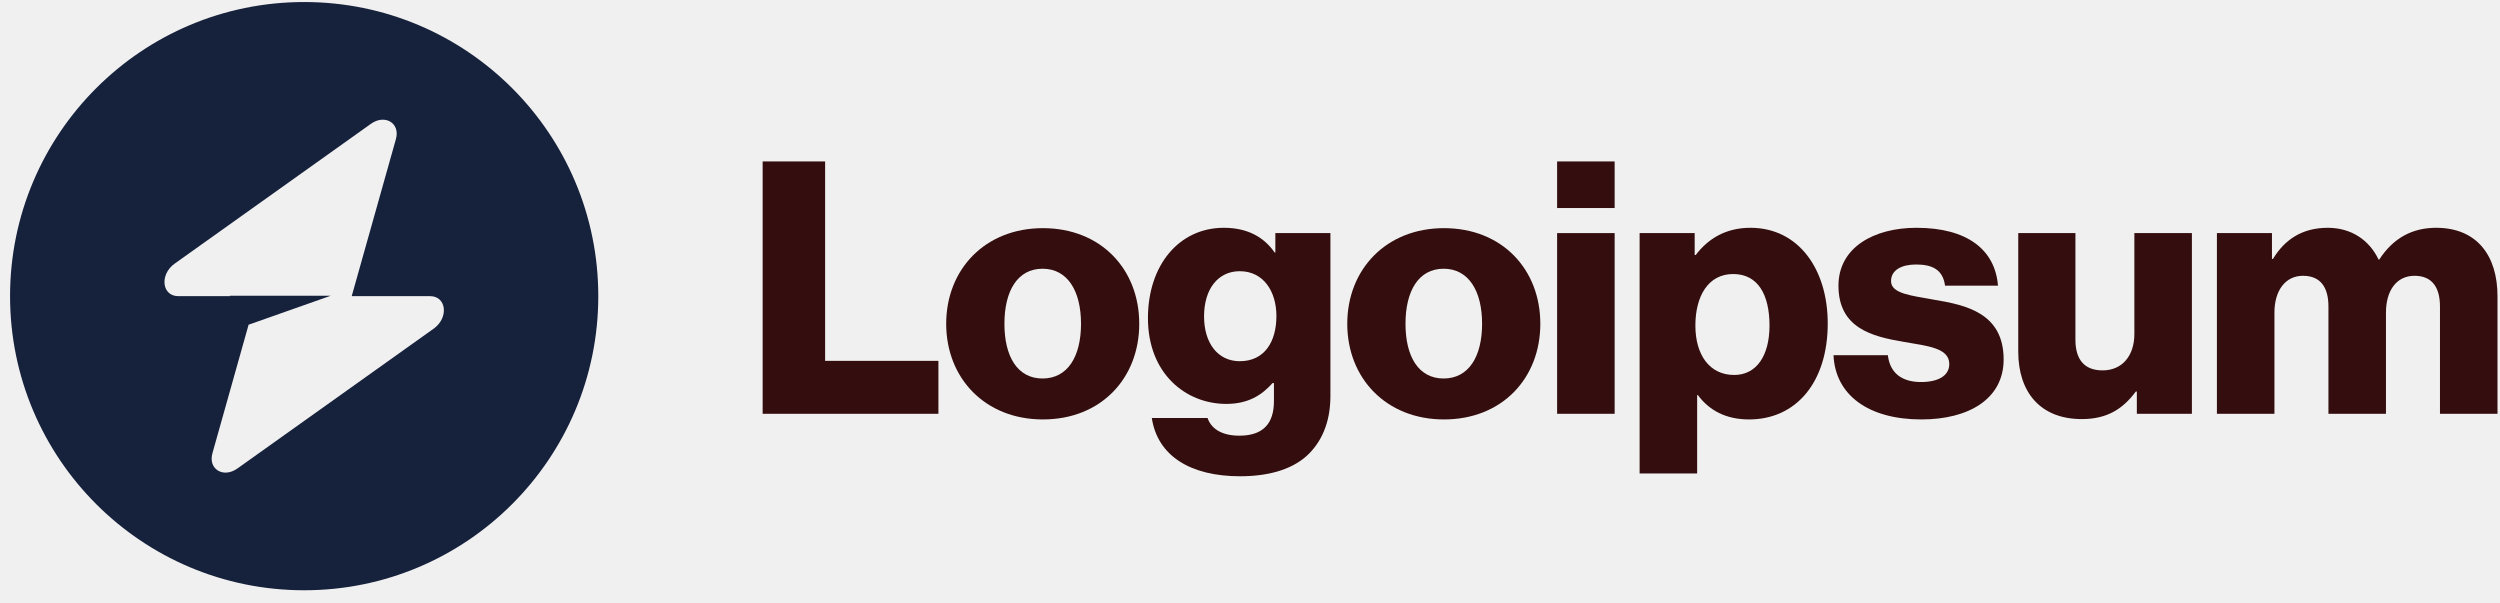
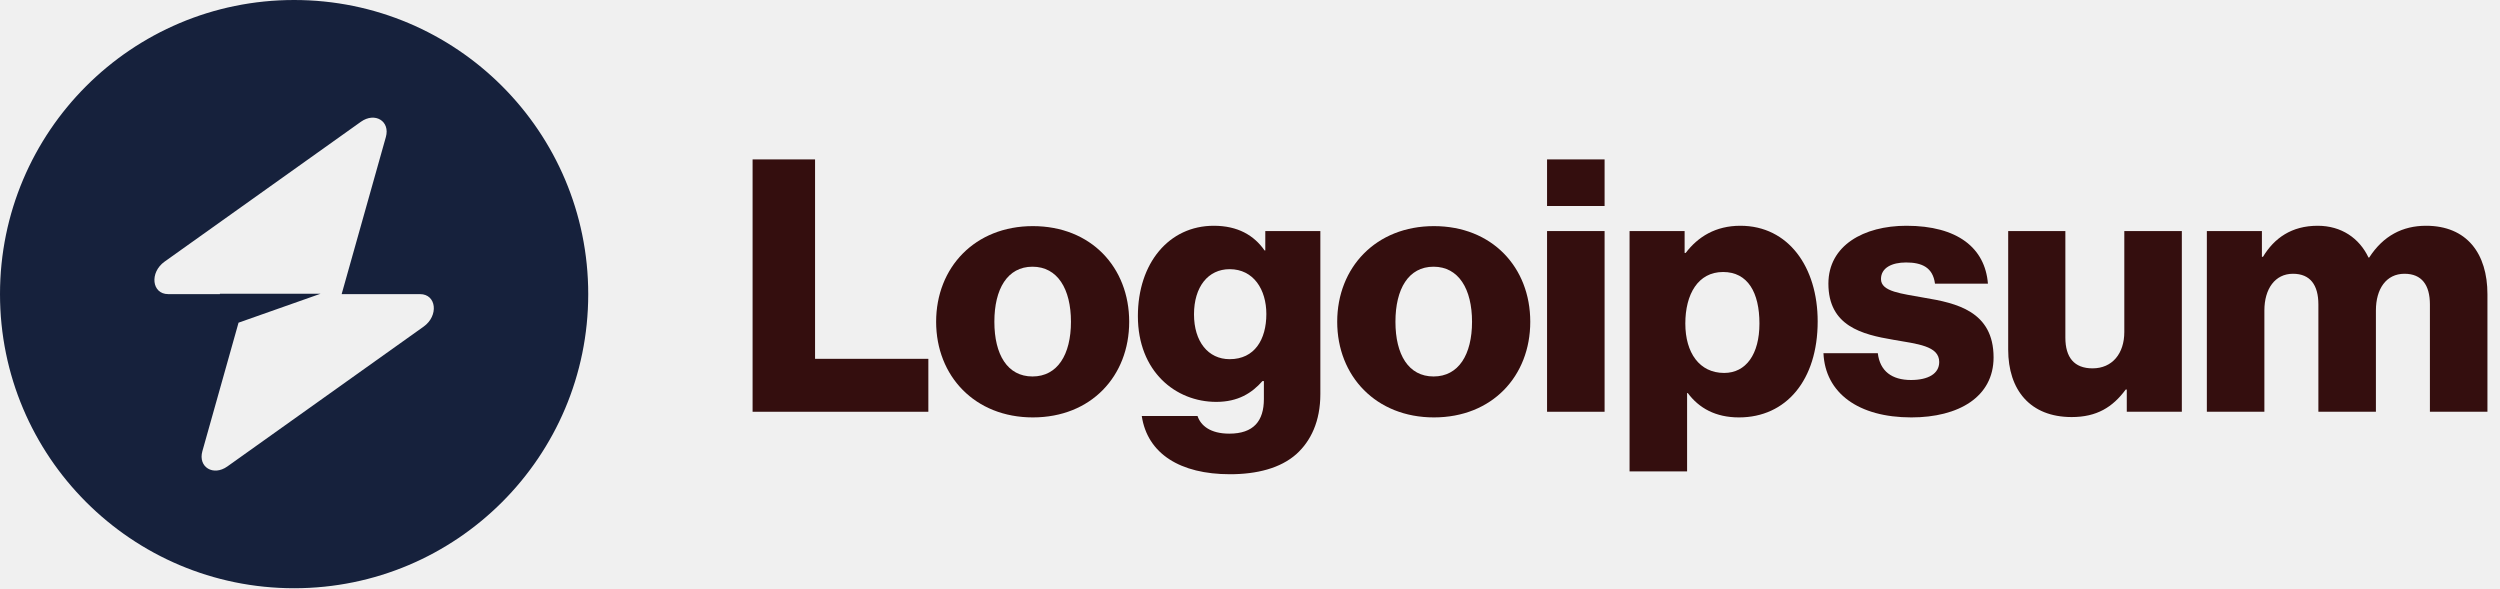
- <svg xmlns="http://www.w3.org/2000/svg" width="170" height="41" viewBox="0 0 170 41" fill="none">
-   <g clip-path="url(#clip0_321_1157)">
-     <path d="M51.86 28.138H63.812V24.538H56.108V10.978H51.86V28.138Z" fill="#340E0E" />
-     <path d="M70.893 25.738C69.189 25.738 68.301 24.25 68.301 22.018C68.301 19.786 69.189 18.274 70.893 18.274C72.597 18.274 73.509 19.786 73.509 22.018C73.509 24.25 72.597 25.738 70.893 25.738ZM70.917 28.522C74.877 28.522 77.469 25.714 77.469 22.018C77.469 18.322 74.877 15.514 70.917 15.514C66.981 15.514 64.341 18.322 64.341 22.018C64.341 25.714 66.981 28.522 70.917 28.522Z" fill="#340E0E" />
-     <path d="M84.324 32.386C86.148 32.386 87.756 31.978 88.836 31.018C89.82 30.13 90.468 28.786 90.468 26.938V15.85H86.724V17.17H86.676C85.956 16.138 84.852 15.49 83.22 15.49C80.172 15.49 78.06 18.034 78.06 21.634C78.06 25.402 80.628 27.466 83.388 27.466C84.876 27.466 85.812 26.866 86.532 26.05H86.628V27.274C86.628 28.762 85.932 29.626 84.276 29.626C82.98 29.626 82.332 29.074 82.116 28.426H78.324C78.708 30.994 80.94 32.386 84.324 32.386ZM84.3 24.562C82.836 24.562 81.876 23.362 81.876 21.514C81.876 19.642 82.836 18.442 84.3 18.442C85.932 18.442 86.796 19.834 86.796 21.49C86.796 23.218 86.004 24.562 84.3 24.562Z" fill="#340E0E" />
-     <path d="M98.166 25.738C96.462 25.738 95.574 24.25 95.574 22.018C95.574 19.786 96.462 18.274 98.166 18.274C99.87 18.274 100.782 19.786 100.782 22.018C100.782 24.25 99.87 25.738 98.166 25.738ZM98.19 28.522C102.15 28.522 104.742 25.714 104.742 22.018C104.742 18.322 102.15 15.514 98.19 15.514C94.254 15.514 91.614 18.322 91.614 22.018C91.614 25.714 94.254 28.522 98.19 28.522Z" fill="#340E0E" />
-     <path d="M105.884 28.138H109.796V15.85H105.884V28.138ZM105.884 14.146H109.796V10.978H105.884V14.146Z" fill="#340E0E" />
-     <path d="M111.494 32.194H115.406V26.866H115.454C116.222 27.898 117.35 28.522 118.934 28.522C122.15 28.522 124.286 25.978 124.286 21.994C124.286 18.298 122.294 15.49 119.03 15.49C117.35 15.49 116.15 16.234 115.31 17.338H115.238V15.85H111.494V32.194ZM117.926 25.498C116.246 25.498 115.286 24.13 115.286 22.138C115.286 20.146 116.15 18.634 117.854 18.634C119.534 18.634 120.326 20.026 120.326 22.138C120.326 24.226 119.414 25.498 117.926 25.498Z" fill="#340E0E" />
-     <path d="M130.655 28.522C133.871 28.522 136.247 27.13 136.247 24.442C136.247 21.298 133.703 20.746 131.543 20.386C129.983 20.098 128.591 19.978 128.591 19.114C128.591 18.346 129.335 17.986 130.295 17.986C131.375 17.986 132.119 18.322 132.263 19.426H135.863C135.671 17.002 133.799 15.49 130.319 15.49C127.415 15.49 125.015 16.834 125.015 19.426C125.015 22.306 127.295 22.882 129.431 23.242C131.063 23.53 132.551 23.65 132.551 24.754C132.551 25.546 131.807 25.978 130.631 25.978C129.335 25.978 128.519 25.378 128.375 24.154H124.679C124.799 26.866 127.055 28.522 130.655 28.522Z" fill="#340E0E" />
-     <path d="M141.561 28.498C143.265 28.498 144.345 27.826 145.233 26.626H145.305V28.138H149.049V15.85H145.137V22.714C145.137 24.178 144.321 25.186 142.977 25.186C141.729 25.186 141.129 24.442 141.129 23.098V15.85H137.241V23.914C137.241 26.65 138.729 28.498 141.561 28.498Z" fill="#340E0E" />
-     <path d="M150.75 28.138H154.662V21.25C154.662 19.786 155.382 18.754 156.606 18.754C157.782 18.754 158.334 19.522 158.334 20.842V28.138H162.246V21.25C162.246 19.786 162.942 18.754 164.19 18.754C165.366 18.754 165.918 19.522 165.918 20.842V28.138H169.83V20.146C169.83 17.386 168.438 15.49 165.654 15.49C164.07 15.49 162.75 16.162 161.79 17.65H161.742C161.118 16.33 159.894 15.49 158.286 15.49C156.51 15.49 155.334 16.33 154.566 17.602H154.494V15.85H150.75V28.138Z" fill="#340E0E" />
-     <path fill-rule="evenodd" clip-rule="evenodd" d="M20.684 40.138C31.73 40.138 40.684 31.184 40.684 20.138C40.684 9.092 31.73 0.138 20.684 0.138C9.638 0.138 0.684 9.092 0.684 20.138C0.684 31.184 9.638 40.138 20.684 40.138ZM26.923 9.455C27.227 8.376 26.18 7.738 25.224 8.419L11.877 17.927C10.84 18.666 11.003 20.138 12.122 20.138H15.637V20.111H22.487L16.905 22.08L14.445 30.821C14.141 31.9 15.188 32.538 16.144 31.857L29.491 22.348C30.528 21.61 30.365 20.138 29.246 20.138H23.916L26.923 9.455Z" fill="#16213C" />
+ <svg xmlns="http://www.w3.org/2000/svg" width="170" height="40" viewBox="0 0 170 40" fill="none">
+   <g clip-path="url(#clip0_375_1171)">
+     <path d="M51.176 28H63.128V24.4H55.424V10.84H51.176V28Z" fill="#340E0E" />
+     <path d="M70.209 25.6C68.505 25.6 67.617 24.112 67.617 21.88C67.617 19.648 68.505 18.136 70.209 18.136C71.913 18.136 72.825 19.648 72.825 21.88C72.825 24.112 71.913 25.6 70.209 25.6ZM70.233 28.384C74.193 28.384 76.785 25.576 76.785 21.88C76.785 18.184 74.193 15.376 70.233 15.376C66.297 15.376 63.657 18.184 63.657 21.88C63.657 25.576 66.297 28.384 70.233 28.384Z" fill="#340E0E" />
+     <path d="M83.64 32.248C85.464 32.248 87.072 31.84 88.152 30.88C89.136 29.992 89.784 28.648 89.784 26.8V15.712H86.04V17.032H85.992C85.272 16 84.168 15.352 82.536 15.352C79.488 15.352 77.376 17.896 77.376 21.496C77.376 25.264 79.944 27.328 82.704 27.328C84.192 27.328 85.128 26.728 85.848 25.912H85.944V27.136C85.944 28.624 85.248 29.488 83.592 29.488C82.296 29.488 81.648 28.936 81.432 28.288H77.64C78.024 30.856 80.256 32.248 83.64 32.248ZM83.616 24.424C82.152 24.424 81.192 23.224 81.192 21.376C81.192 19.504 82.152 18.304 83.616 18.304C85.248 18.304 86.112 19.696 86.112 21.352C86.112 23.08 85.32 24.424 83.616 24.424Z" fill="#340E0E" />
+     <path d="M97.482 25.6C95.778 25.6 94.89 24.112 94.89 21.88C94.89 19.648 95.778 18.136 97.482 18.136C99.186 18.136 100.098 19.648 100.098 21.88C100.098 24.112 99.186 25.6 97.482 25.6ZM97.506 28.384C101.466 28.384 104.058 25.576 104.058 21.88C104.058 18.184 101.466 15.376 97.506 15.376C93.57 15.376 90.93 18.184 90.93 21.88C90.93 25.576 93.57 28.384 97.506 28.384Z" fill="#340E0E" />
+     <path d="M105.2 28H109.112V15.712H105.2V28ZM105.2 14.008H109.112V10.84H105.2V14.008Z" fill="#340E0E" />
+     <path d="M110.81 32.056H114.722V26.728H114.77C115.538 27.76 116.666 28.384 118.25 28.384C121.466 28.384 123.602 25.84 123.602 21.856C123.602 18.16 121.61 15.352 118.346 15.352C116.666 15.352 115.466 16.096 114.626 17.2H114.554V15.712H110.81V32.056ZM117.242 25.36C115.562 25.36 114.602 23.992 114.602 22C114.602 20.008 115.466 18.496 117.17 18.496C118.85 18.496 119.642 19.888 119.642 22C119.642 24.088 118.73 25.36 117.242 25.36Z" fill="#340E0E" />
+     <path d="M129.971 28.384C133.187 28.384 135.563 26.992 135.563 24.304C135.563 21.16 133.019 20.608 130.859 20.248C129.299 19.96 127.907 19.84 127.907 18.976C127.907 18.208 128.651 17.848 129.611 17.848C130.691 17.848 131.435 18.184 131.579 19.288H135.179C134.987 16.864 133.115 15.352 129.635 15.352C126.731 15.352 124.331 16.696 124.331 19.288C124.331 22.168 126.611 22.744 128.747 23.104C130.379 23.392 131.867 23.512 131.867 24.616C131.867 25.408 131.123 25.84 129.947 25.84C128.651 25.84 127.835 25.24 127.691 24.016H123.995C124.115 26.728 126.371 28.384 129.971 28.384Z" fill="#340E0E" />
+     <path d="M140.877 28.36C142.581 28.36 143.661 27.688 144.549 26.488H144.621V28H148.365V15.712H144.453V22.576C144.453 24.04 143.637 25.048 142.293 25.048C141.045 25.048 140.445 24.304 140.445 22.96V15.712H136.557V23.776C136.557 26.512 138.045 28.36 140.877 28.36Z" fill="#340E0E" />
+     <path d="M150.066 28H153.978V21.112C153.978 19.648 154.698 18.616 155.922 18.616C157.098 18.616 157.65 19.384 157.65 20.704V28H161.562V21.112C161.562 19.648 162.258 18.616 163.506 18.616C164.682 18.616 165.234 19.384 165.234 20.704V28H169.146V20.008C169.146 17.248 167.754 15.352 164.97 15.352C163.386 15.352 162.066 16.024 161.106 17.512H161.058C160.434 16.192 159.21 15.352 157.602 15.352C155.826 15.352 154.65 16.192 153.882 17.464H153.81V15.712H150.066V28Z" fill="#340E0E" />
+     <path fill-rule="evenodd" clip-rule="evenodd" d="M20 40C31.046 40 40 31.046 40 20C40 8.954 31.046 0 20 0C8.954 0 0 8.954 0 20C0 31.046 8.954 40 20 40ZM26.239 9.317C26.543 8.238 25.496 7.6 24.54 8.281L11.193 17.79C10.156 18.528 10.319 20 11.438 20H14.953V19.973H21.802L16.221 21.942L13.761 30.683C13.457 31.762 14.504 32.4 15.46 31.719L28.807 22.21C29.844 21.472 29.681 20 28.562 20H23.232L26.239 9.317Z" fill="#16213C" />
  </g>
  <defs>
-     <clipPath id="clip0_321_1157">
-       <rect width="170" height="41" fill="white" />
+     <clipPath id="clip0_375_1171">
+       <rect width="170" height="40" fill="white" />
    </clipPath>
  </defs>
</svg>
